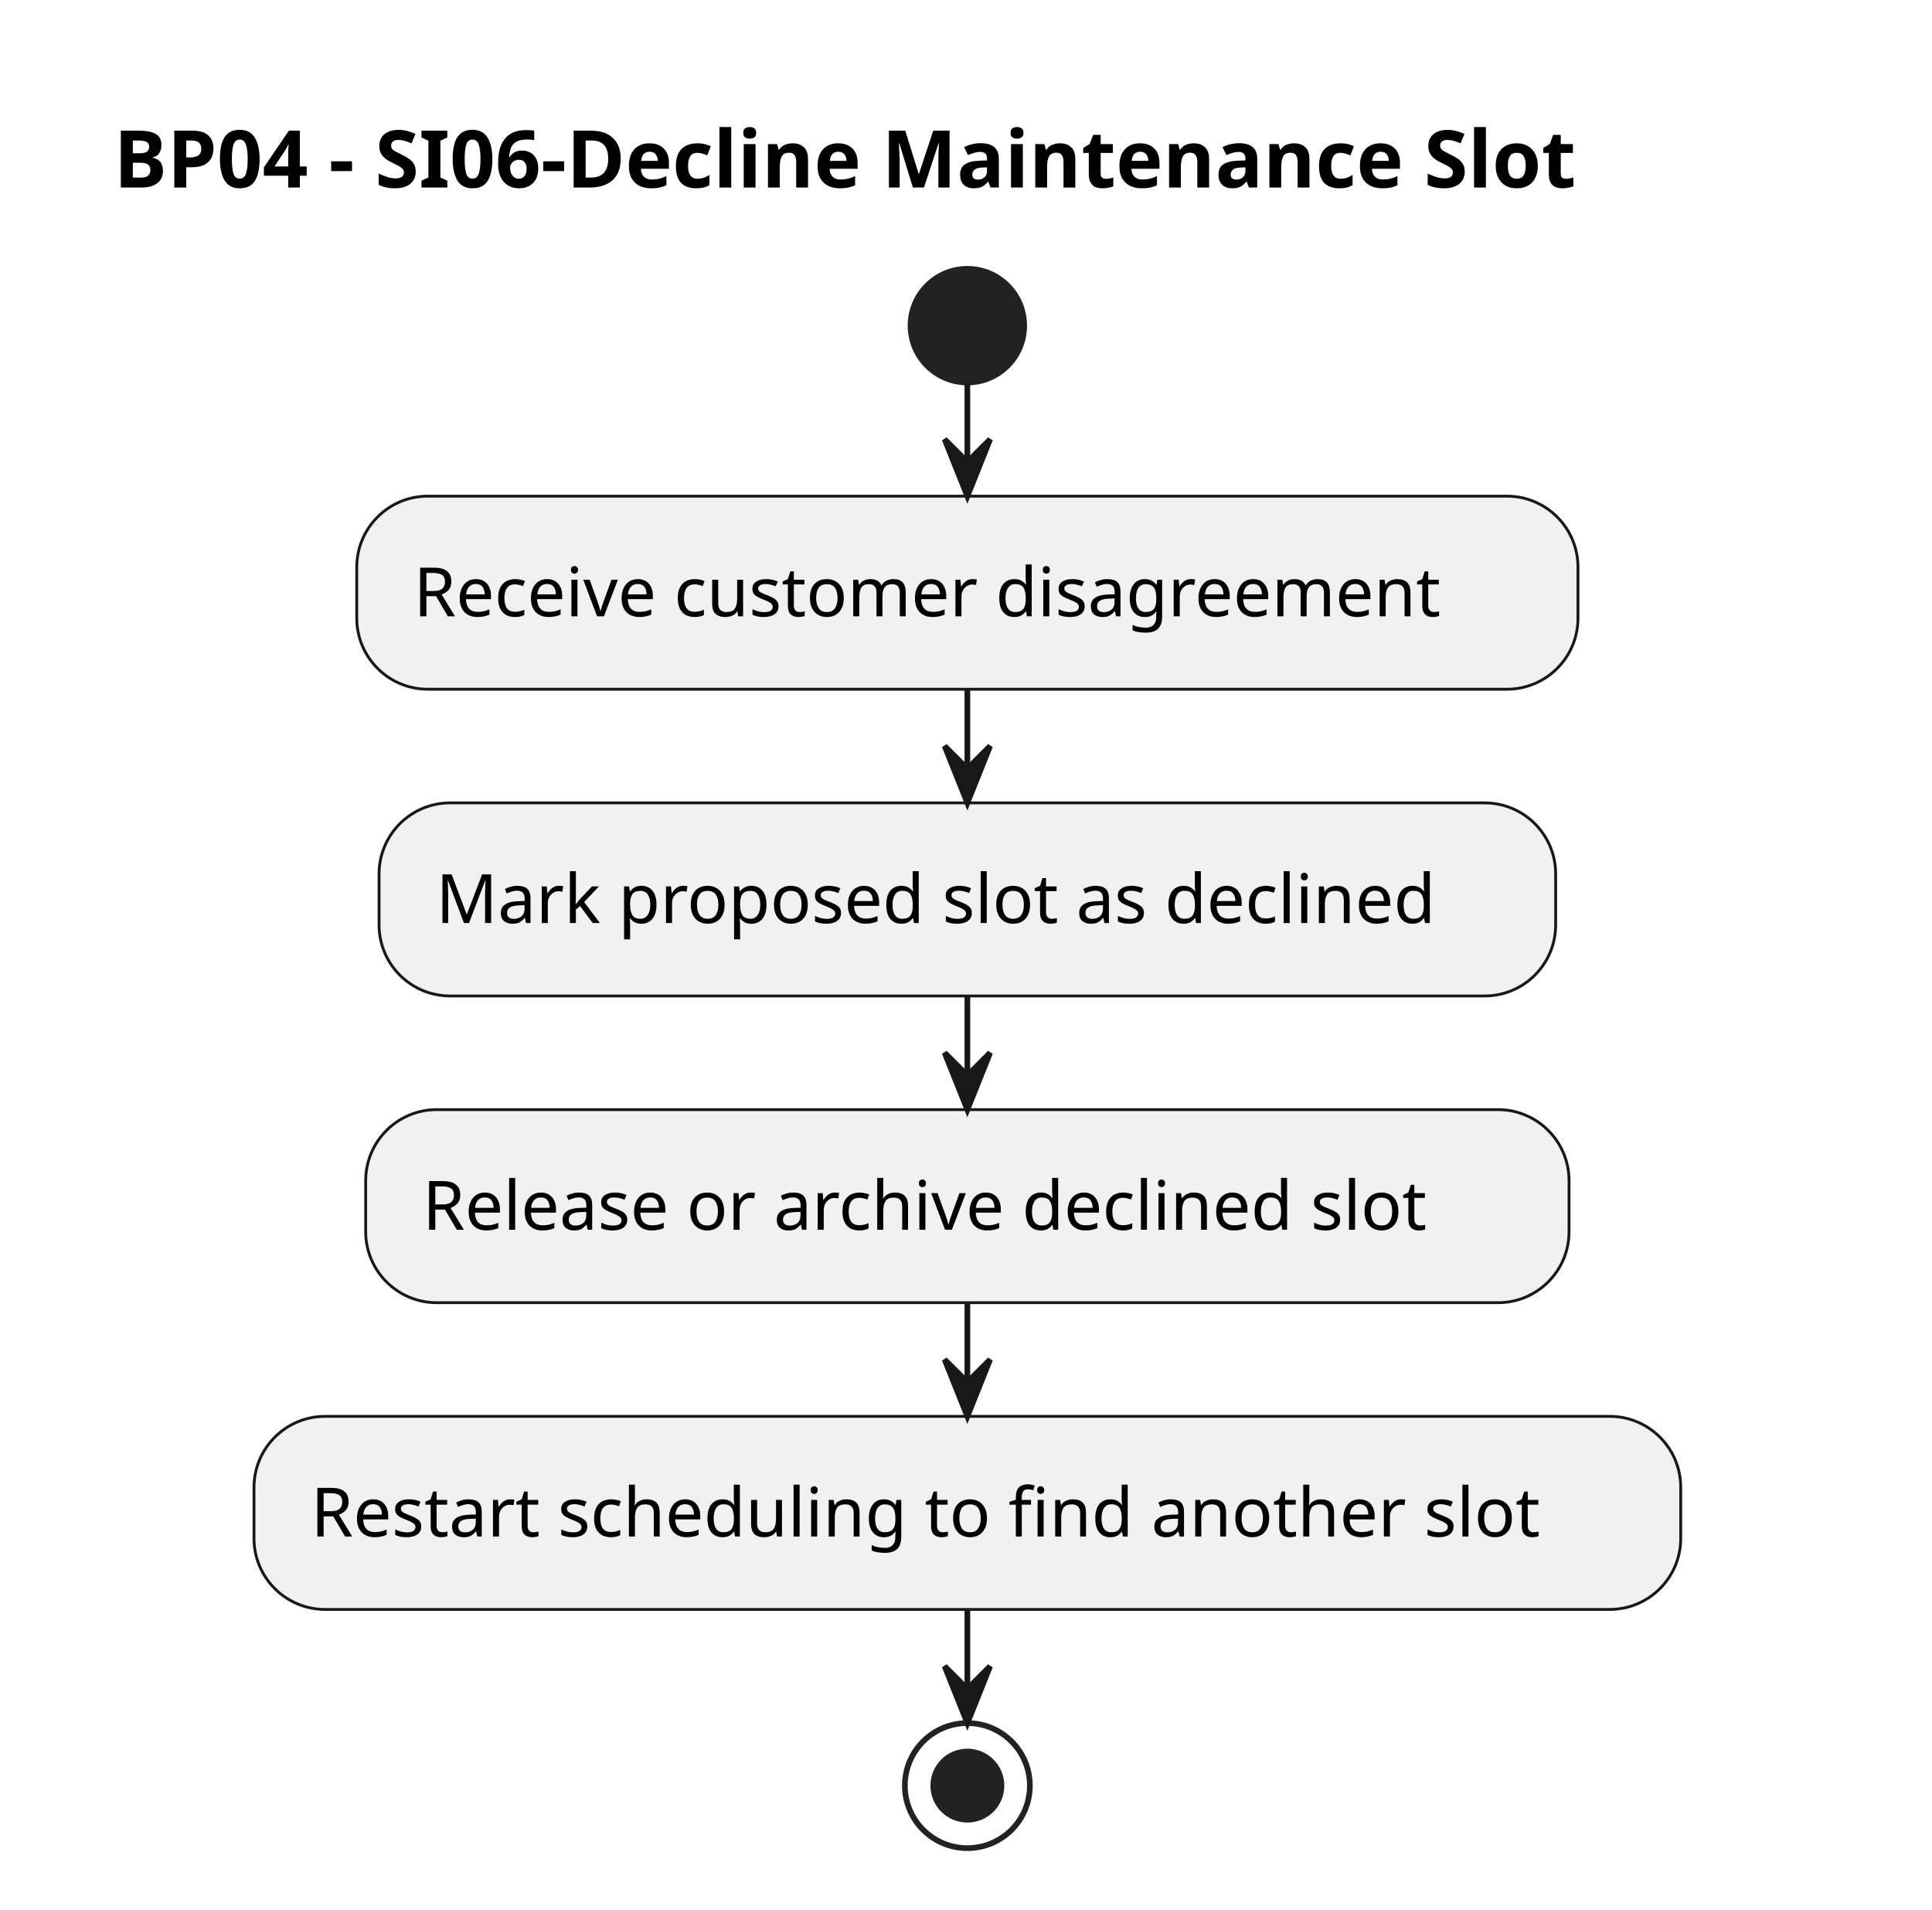
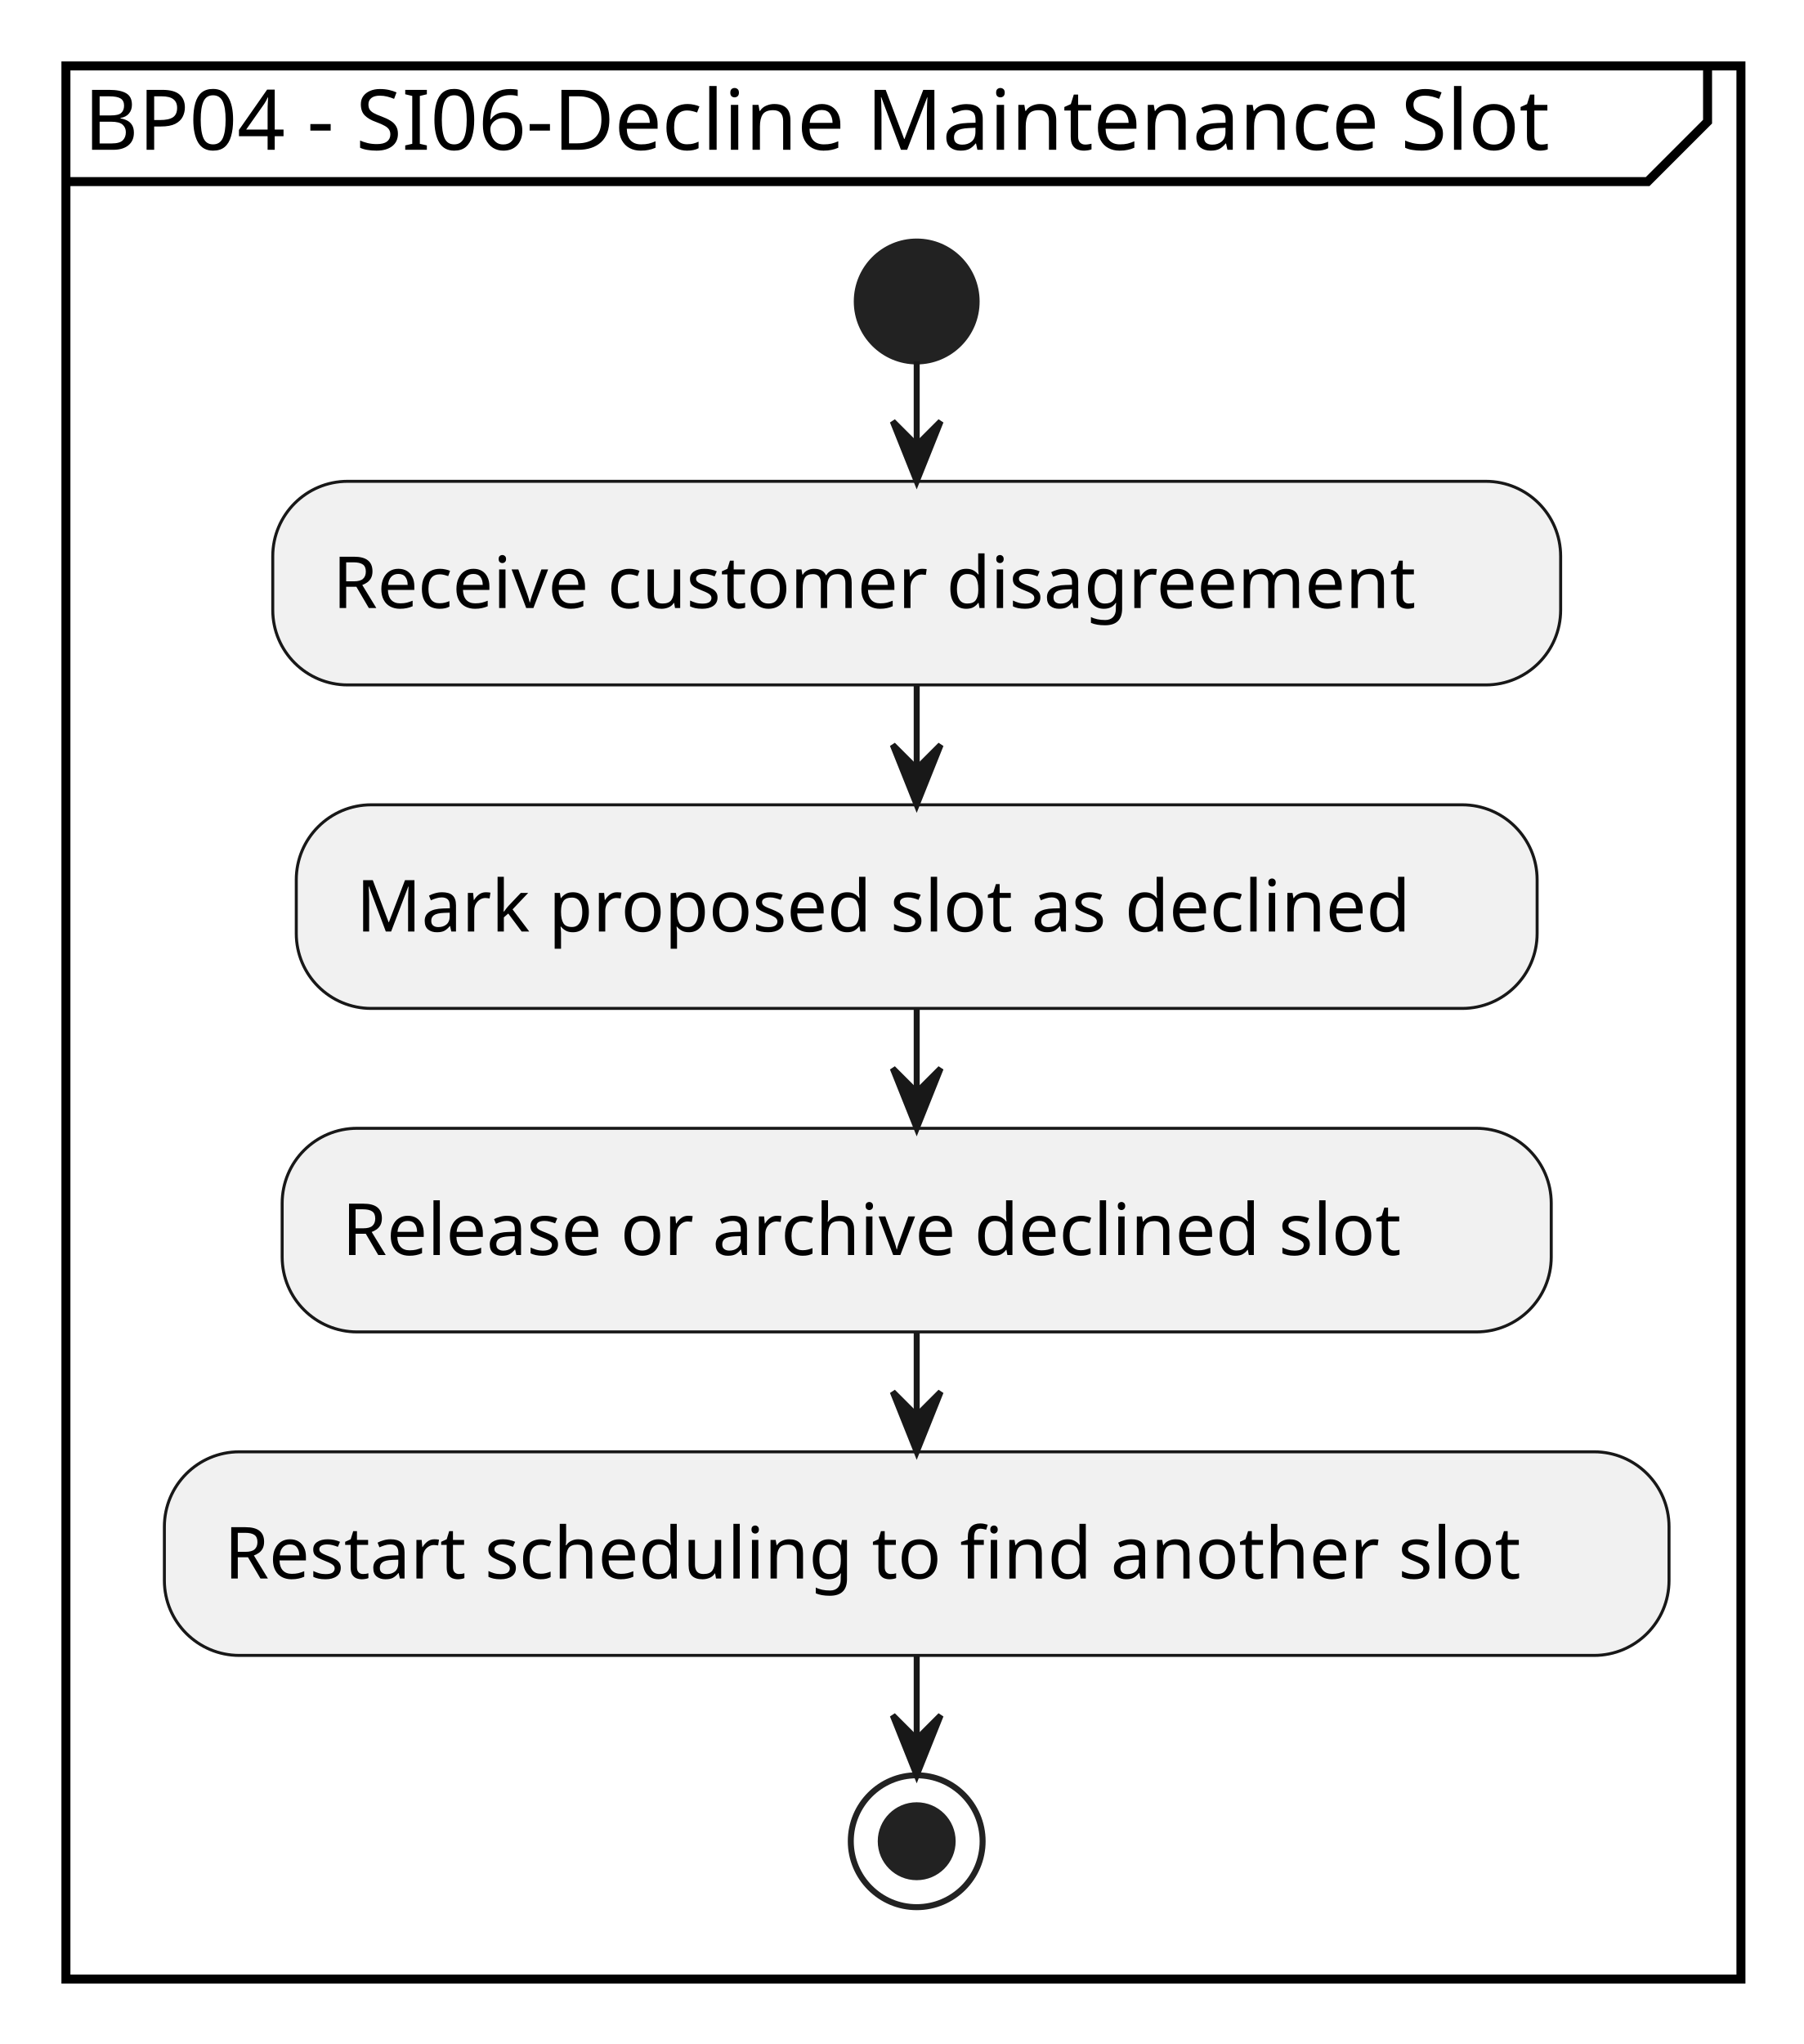
- <svg xmlns="http://www.w3.org/2000/svg" contentStyleType="text/css" data-diagram-type="ACTIVITY" height="336px" preserveAspectRatio="none" style="width:340px;height:336px;background:#FFFFFF;" version="1.1" viewBox="0 0 340 336" width="340px" zoomAndPan="magnify">
+ <svg xmlns="http://www.w3.org/2000/svg" contentStyleType="text/css" data-diagram-type="ACTIVITY" height="341px" preserveAspectRatio="none" style="width:301px;height:341px;background:#FFFFFF;" version="1.1" viewBox="0 0 301 341" width="301px" zoomAndPan="magnify">
  <defs />
  <g>
-     <g class="title" data-source-line="1">
-       <text fill="#000000" font-family="sans-serif" font-size="14" font-weight="bold" lengthAdjust="spacing" textLength="297.479" x="20" y="32.995">BP04 - SI06-Decline Maintenance Slot</text>
-     </g>
-     <ellipse cx="170.24" cy="57.297" fill="#222222" rx="10" ry="10" style="stroke:#222222;stroke-width:1;" />
-     <rect fill="#F1F1F1" height="33.969" rx="12.5" ry="12.5" style="stroke:#181818;stroke-width:0.5;" width="214.912" x="62.784" y="87.297" />
-     <text fill="#000000" font-family="sans-serif" font-size="12" lengthAdjust="spacing" textLength="194.912" x="72.784" y="108.436">Receive customer disagreement</text>
-     <rect fill="#F1F1F1" height="33.969" rx="12.5" ry="12.5" style="stroke:#181818;stroke-width:0.5;" width="207.06" x="66.71" y="141.266" />
-     <text fill="#000000" font-family="sans-serif" font-size="12" lengthAdjust="spacing" textLength="187.06" x="76.71" y="162.404">Mark proposed slot as declined</text>
-     <rect fill="#F1F1F1" height="33.969" rx="12.5" ry="12.5" style="stroke:#181818;stroke-width:0.5;" width="211.772" x="64.354" y="195.234" />
-     <text fill="#000000" font-family="sans-serif" font-size="12" lengthAdjust="spacing" textLength="191.772" x="74.354" y="216.373">Release or archive declined slot</text>
-     <rect fill="#F1F1F1" height="33.969" rx="12.5" ry="12.5" style="stroke:#181818;stroke-width:0.5;" width="251.082" x="44.699" y="249.203" />
-     <text fill="#000000" font-family="sans-serif" font-size="12" lengthAdjust="spacing" textLength="231.082" x="54.699" y="270.342">Restart scheduling to find another slot</text>
-     <ellipse cx="170.24" cy="314.172" fill="none" rx="11" ry="11" style="stroke:#222222;stroke-width:1;" />
-     <ellipse cx="170.24" cy="314.172" fill="#222222" rx="6" ry="6" style="stroke:#222222;stroke-width:1;" />
-     <line style="stroke:#181818;stroke-width:1;" x1="170.24" x2="170.24" y1="67.297" y2="87.297" />
-     <polygon fill="#181818" points="166.24,77.297,170.24,87.297,174.24,77.297,170.24,81.297" style="stroke:#181818;stroke-width:1;" />
-     <line style="stroke:#181818;stroke-width:1;" x1="170.24" x2="170.24" y1="121.266" y2="141.266" />
-     <polygon fill="#181818" points="166.24,131.266,170.24,141.266,174.24,131.266,170.24,135.266" style="stroke:#181818;stroke-width:1;" />
-     <line style="stroke:#181818;stroke-width:1;" x1="170.24" x2="170.24" y1="175.234" y2="195.234" />
-     <polygon fill="#181818" points="166.24,185.234,170.24,195.234,174.24,185.234,170.24,189.234" style="stroke:#181818;stroke-width:1;" />
-     <line style="stroke:#181818;stroke-width:1;" x1="170.24" x2="170.24" y1="229.203" y2="249.203" />
-     <polygon fill="#181818" points="166.24,239.203,170.24,249.203,174.24,239.203,170.24,243.203" style="stroke:#181818;stroke-width:1;" />
-     <line style="stroke:#181818;stroke-width:1;" x1="170.24" x2="170.24" y1="283.172" y2="303.172" />
-     <polygon fill="#181818" points="166.24,293.172,170.24,303.172,174.24,293.172,170.24,297.172" style="stroke:#181818;stroke-width:1;" />
+     <rect fill="none" height="319.172" style="stroke:#000000;stroke-width:1.5;" width="279.512" x="11" y="11" />
+     <path d="M284.942,11 L284.942,20.297 L274.942,30.297 L11,30.297" fill="none" style="stroke:#000000;stroke-width:1.5;" />
+     <text fill="#000000" font-family="sans-serif" font-size="14" lengthAdjust="spacing" textLength="263.942" x="14" y="24.995">BP04 - SI06-Decline Maintenance Slot</text>
+     <ellipse cx="152.971" cy="50.297" fill="#222222" rx="10" ry="10" style="stroke:#222222;stroke-width:1;" />
+     <rect fill="#F1F1F1" height="33.969" rx="12.5" ry="12.5" style="stroke:#181818;stroke-width:0.5;" width="214.912" x="45.515" y="80.297" />
+     <text fill="#000000" font-family="sans-serif" font-size="12" lengthAdjust="spacing" textLength="194.912" x="55.515" y="101.436">Receive customer disagreement</text>
+     <rect fill="#F1F1F1" height="33.969" rx="12.5" ry="12.5" style="stroke:#181818;stroke-width:0.5;" width="207.06" x="49.441" y="134.266" />
+     <text fill="#000000" font-family="sans-serif" font-size="12" lengthAdjust="spacing" textLength="187.06" x="59.441" y="155.404">Mark proposed slot as declined</text>
+     <rect fill="#F1F1F1" height="33.969" rx="12.5" ry="12.5" style="stroke:#181818;stroke-width:0.5;" width="211.772" x="47.085" y="188.234" />
+     <text fill="#000000" font-family="sans-serif" font-size="12" lengthAdjust="spacing" textLength="191.772" x="57.085" y="209.373">Release or archive declined slot</text>
+     <rect fill="#F1F1F1" height="33.969" rx="12.5" ry="12.5" style="stroke:#181818;stroke-width:0.5;" width="251.082" x="27.43" y="242.203" />
+     <text fill="#000000" font-family="sans-serif" font-size="12" lengthAdjust="spacing" textLength="231.082" x="37.43" y="263.342">Restart scheduling to find another slot</text>
+     <ellipse cx="152.971" cy="307.172" fill="none" rx="11" ry="11" style="stroke:#222222;stroke-width:1;" />
+     <ellipse cx="152.971" cy="307.172" fill="#222222" rx="6" ry="6" style="stroke:#222222;stroke-width:1;" />
+     <line style="stroke:#181818;stroke-width:1;" x1="152.971" x2="152.971" y1="60.297" y2="80.297" />
+     <polygon fill="#181818" points="148.971,70.297,152.971,80.297,156.971,70.297,152.971,74.297" style="stroke:#181818;stroke-width:1;" />
+     <line style="stroke:#181818;stroke-width:1;" x1="152.971" x2="152.971" y1="114.266" y2="134.266" />
+     <polygon fill="#181818" points="148.971,124.266,152.971,134.266,156.971,124.266,152.971,128.266" style="stroke:#181818;stroke-width:1;" />
+     <line style="stroke:#181818;stroke-width:1;" x1="152.971" x2="152.971" y1="168.234" y2="188.234" />
+     <polygon fill="#181818" points="148.971,178.234,152.971,188.234,156.971,178.234,152.971,182.234" style="stroke:#181818;stroke-width:1;" />
+     <line style="stroke:#181818;stroke-width:1;" x1="152.971" x2="152.971" y1="222.203" y2="242.203" />
+     <polygon fill="#181818" points="148.971,232.203,152.971,242.203,156.971,232.203,152.971,236.203" style="stroke:#181818;stroke-width:1;" />
+     <line style="stroke:#181818;stroke-width:1;" x1="152.971" x2="152.971" y1="276.172" y2="296.172" />
+     <polygon fill="#181818" points="148.971,286.172,152.971,296.172,156.971,286.172,152.971,290.172" style="stroke:#181818;stroke-width:1;" />
  </g>
</svg>
